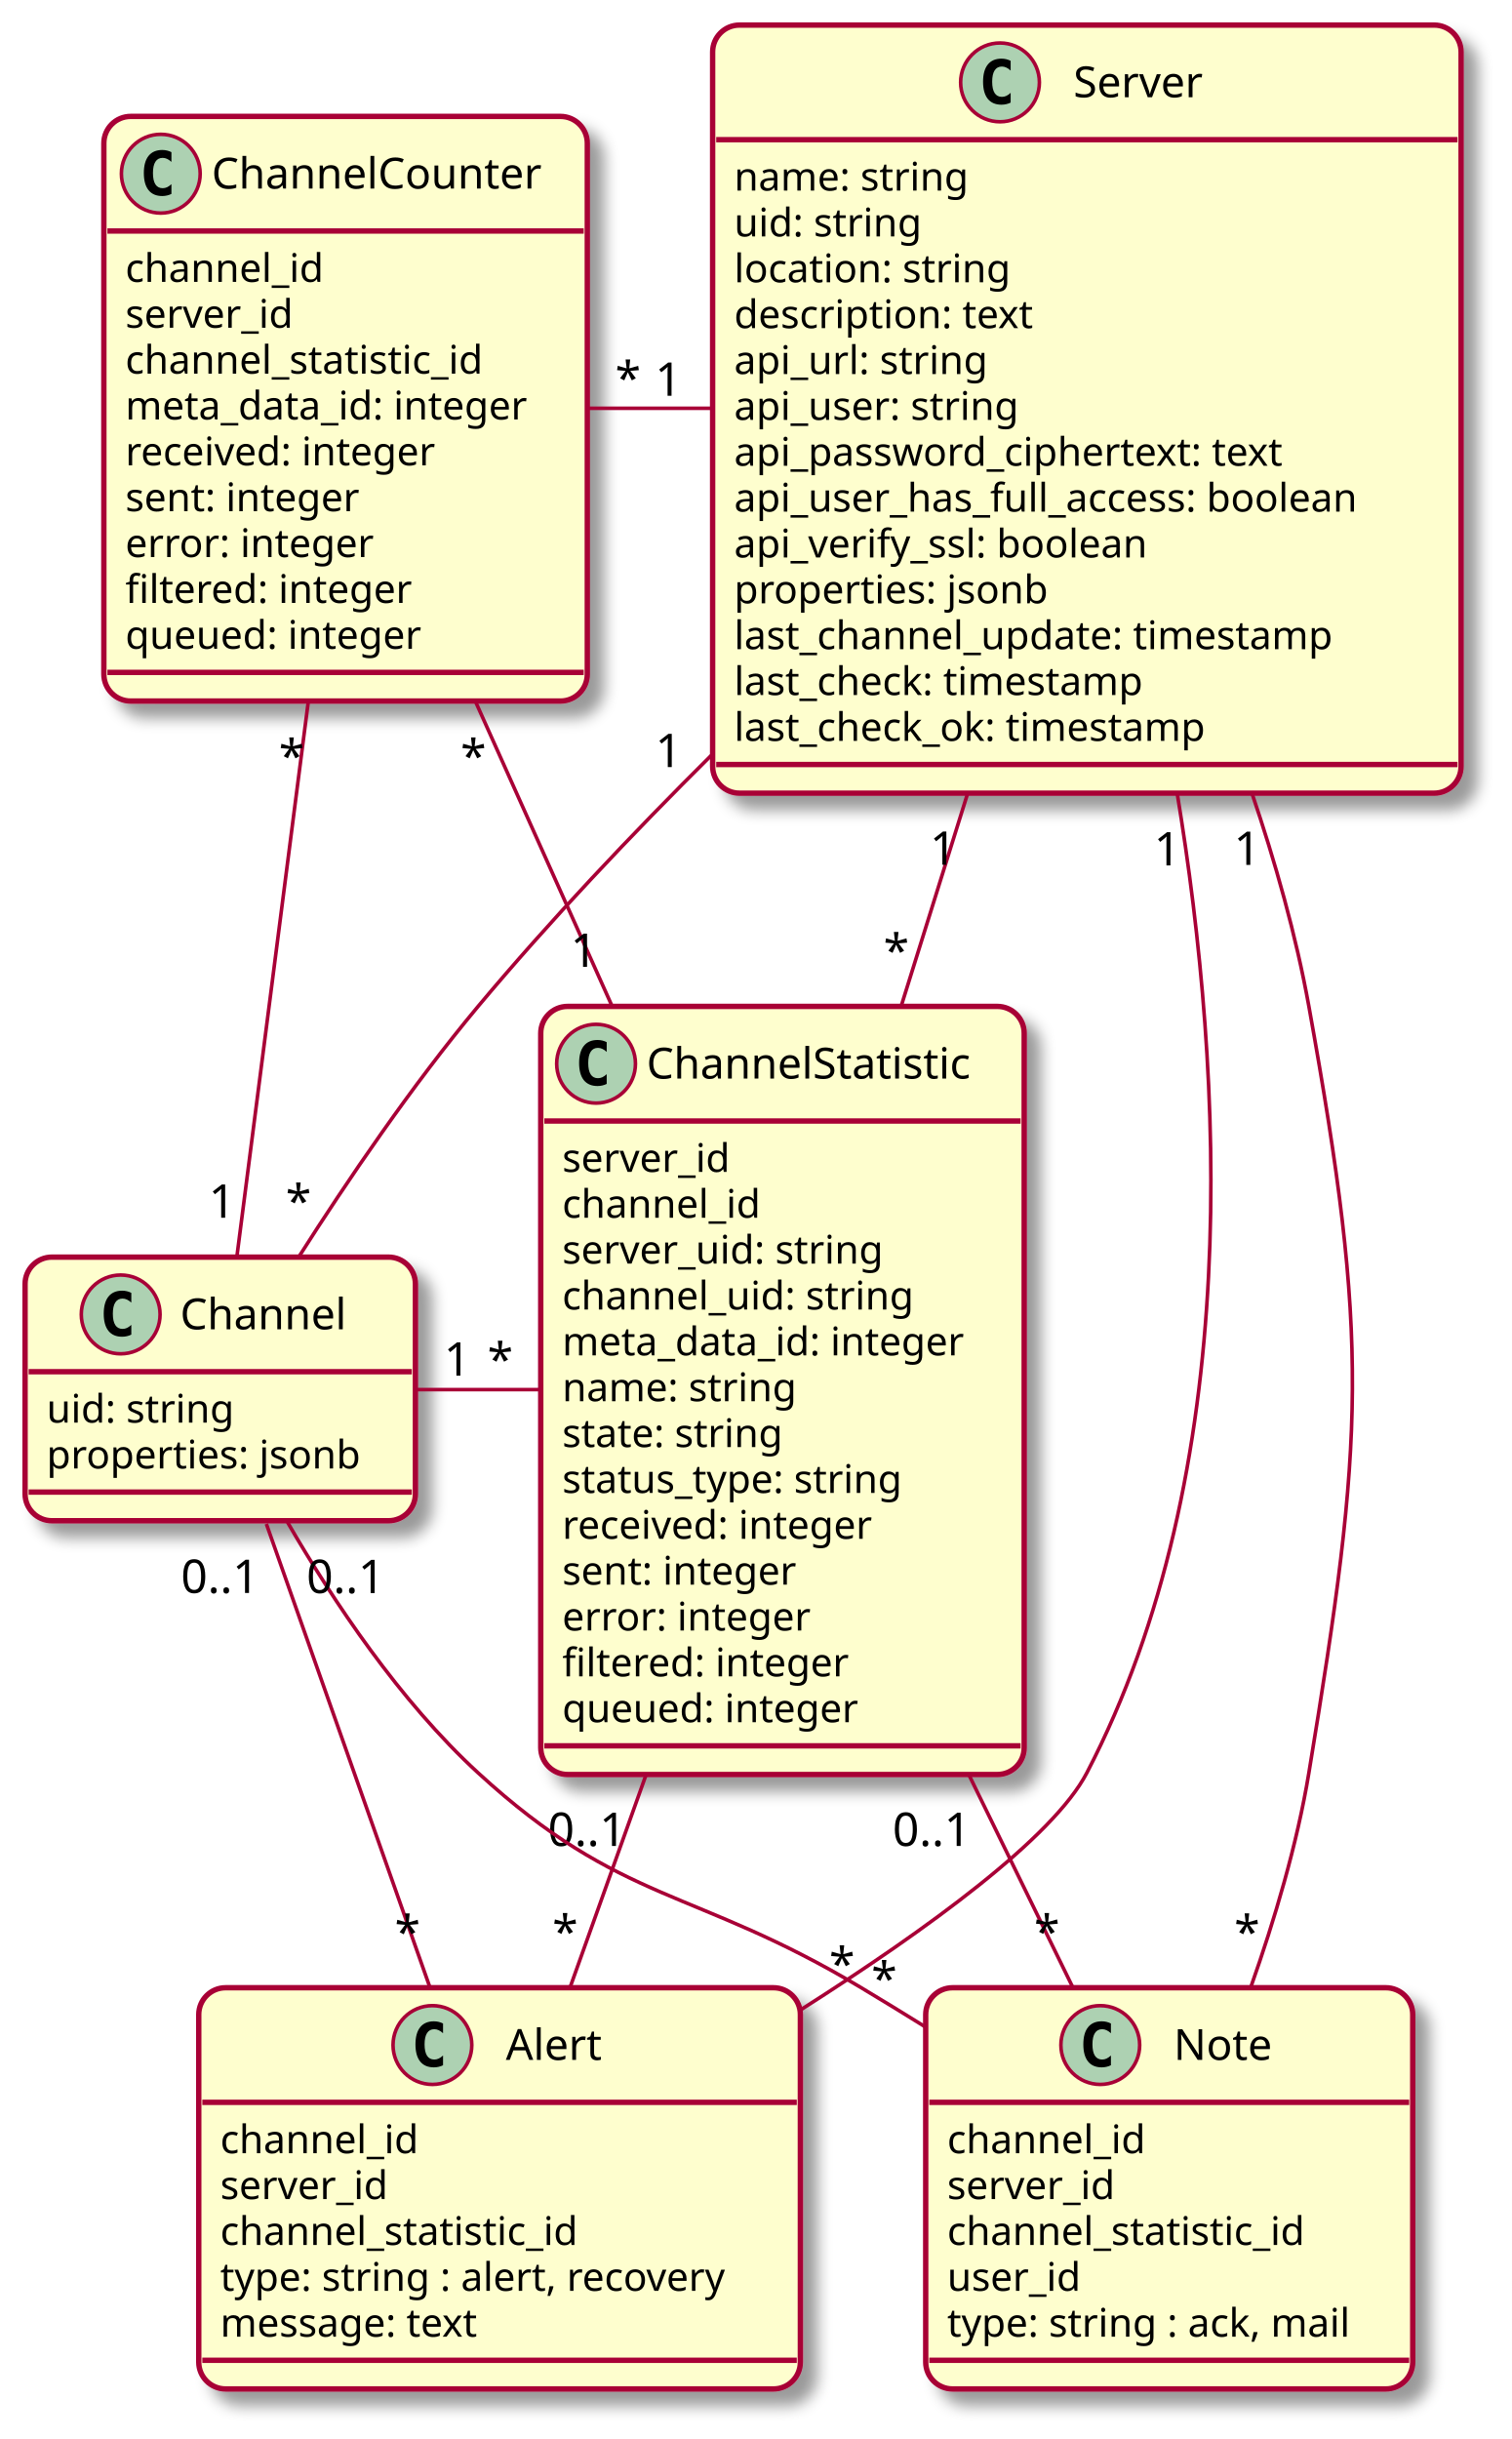
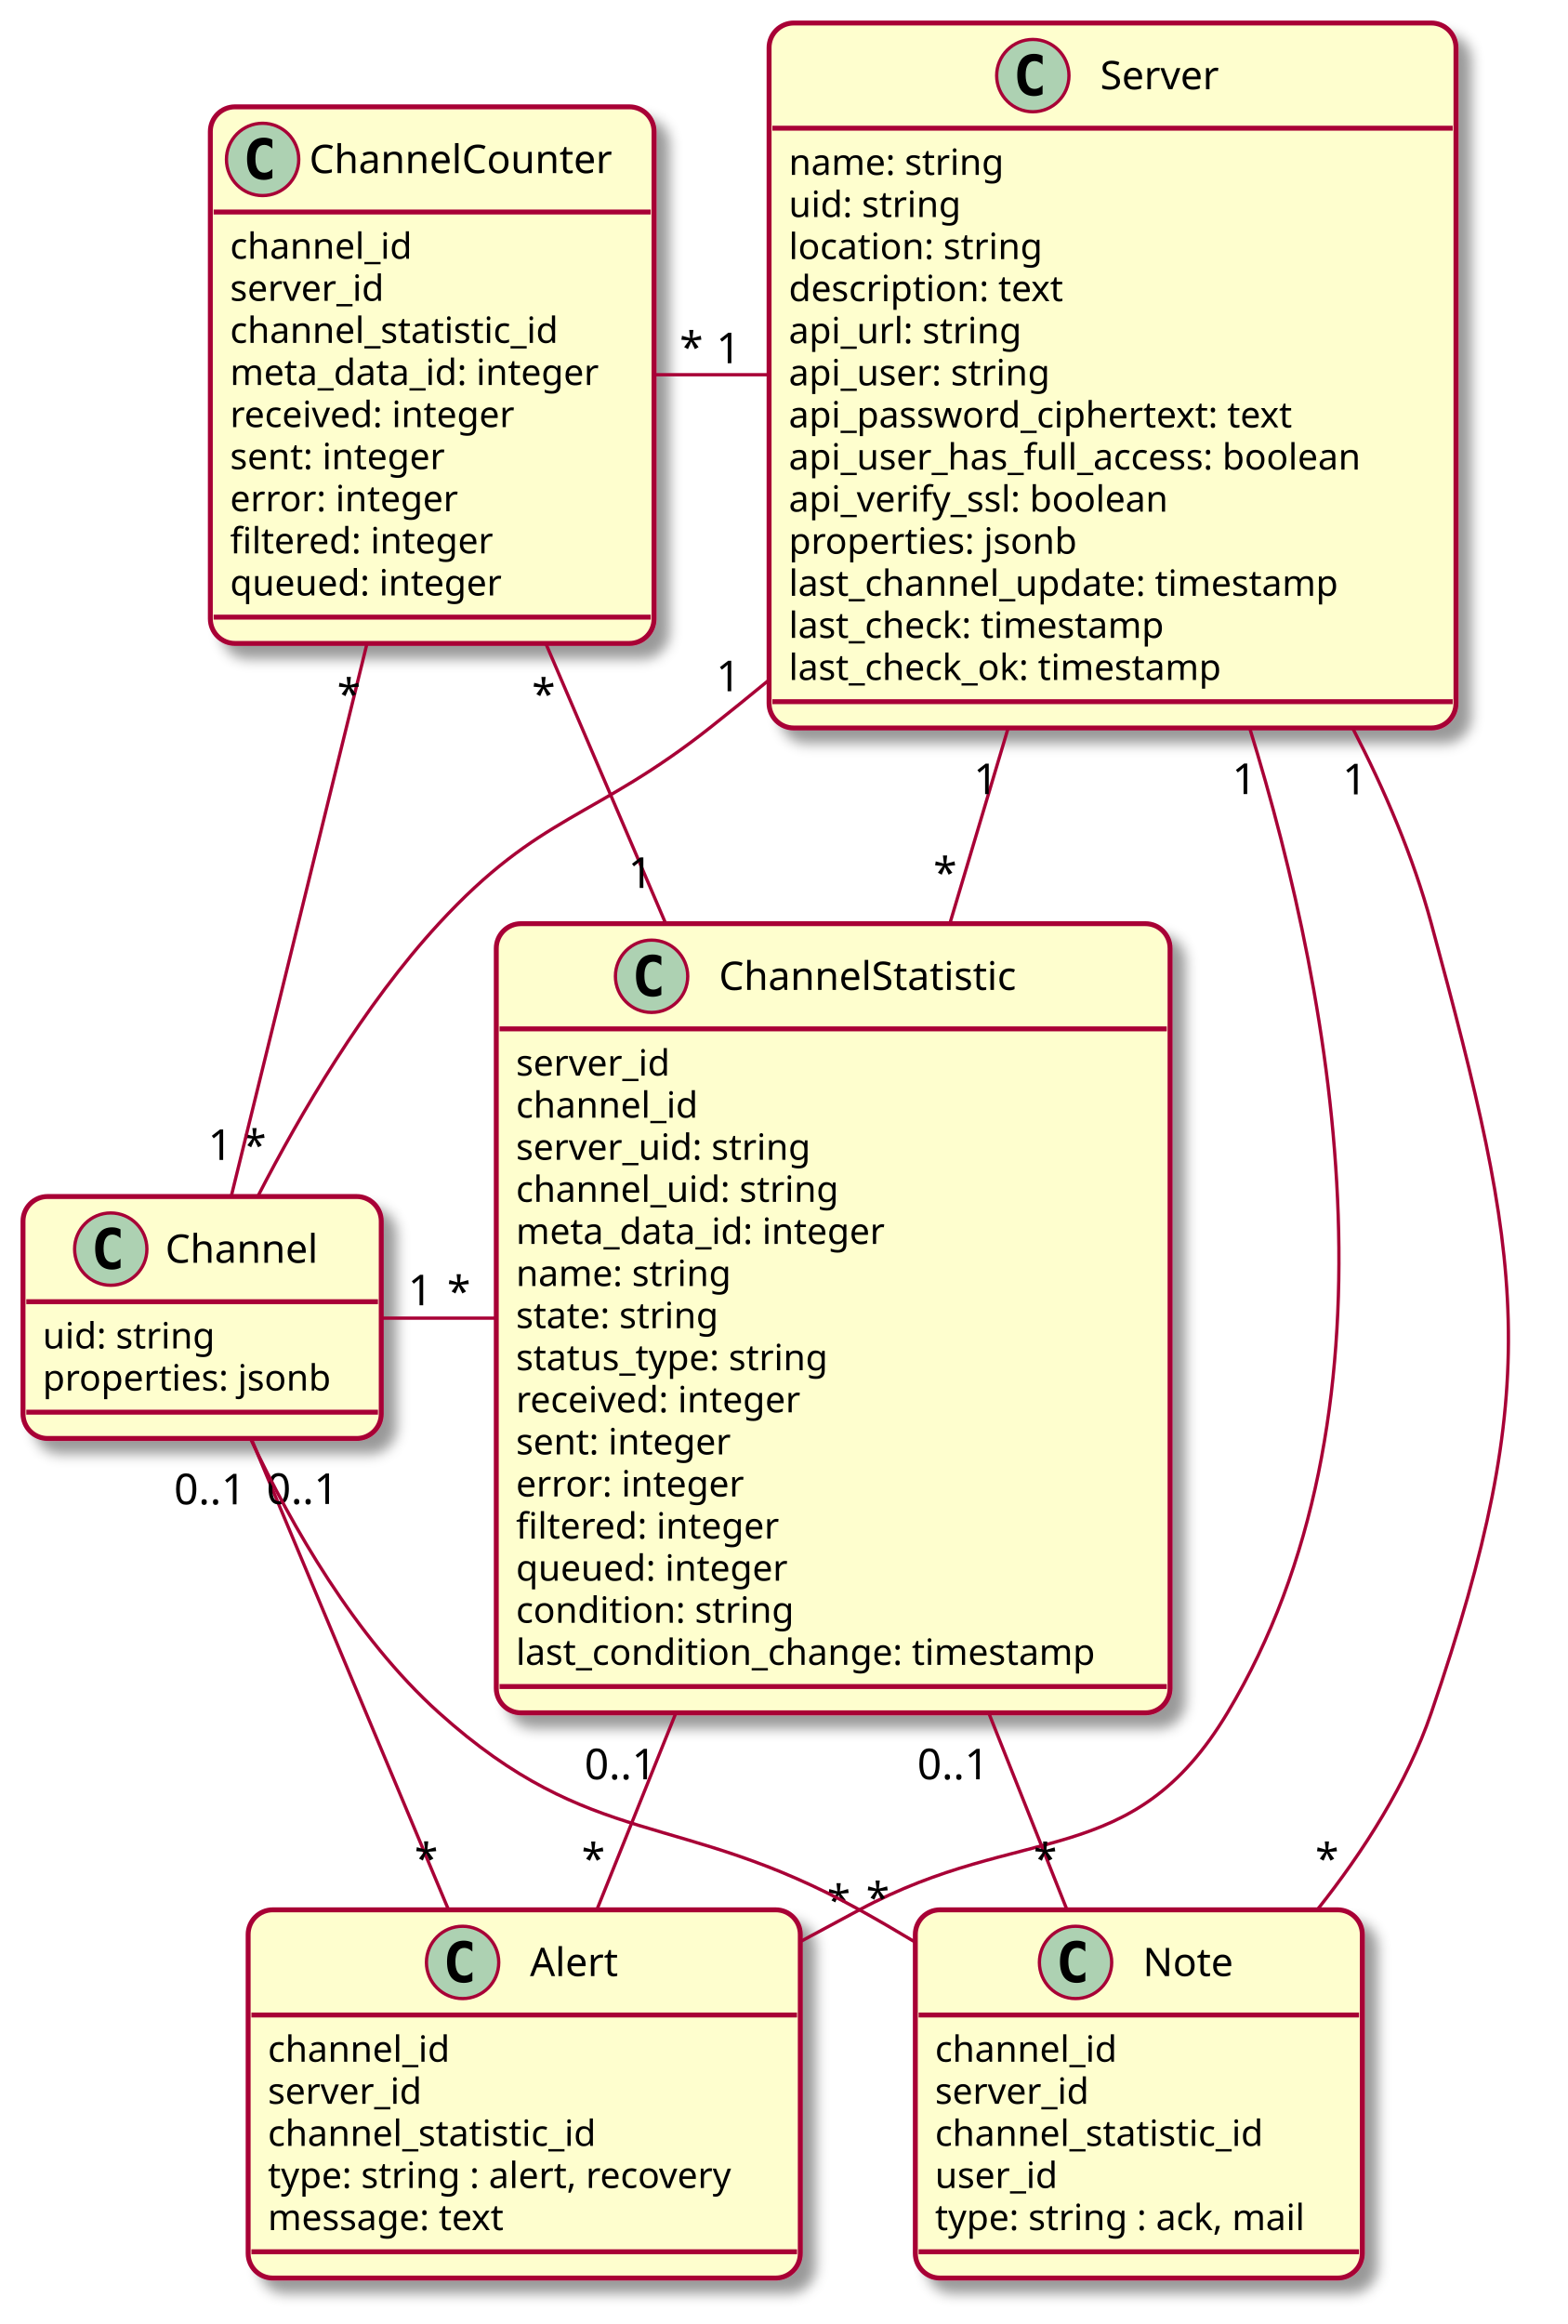
- <svg xmlns="http://www.w3.org/2000/svg" contentScriptType="application/ecmascript" contentStyleType="text/css" height="681px" preserveAspectRatio="none" style="width:422px;height:681px;background:#FFFFFF;" version="1.1" viewBox="0 0 422 681" width="422px" zoomAndPan="magnify">
+ <svg xmlns="http://www.w3.org/2000/svg" contentScriptType="application/ecmascript" contentStyleType="text/css" height="707px" preserveAspectRatio="none" style="width:477px;height:707px;background:#FFFFFF;" version="1.1" viewBox="0 0 477 707" width="477px" zoomAndPan="magnify">
  <defs>
-     <filter height="300%" id="f1msg0mjddb0cn" width="300%" x="-1" y="-1">
+     <filter height="300%" id="fdo8ewzehyd1m" width="300%" x="-1" y="-1">
      <feGaussianBlur result="blurOut" stdDeviation="2.0" />
      <feColorMatrix in="blurOut" result="blurOut2" type="matrix" values="0 0 0 0 0 0 0 0 0 0 0 0 0 0 0 0 0 0 .4 0" />
      <feOffset dx="4.0" dy="4.0" in="blurOut2" result="blurOut3" />
      <feBlend in="SourceGraphic" in2="blurOut3" mode="normal" />
    </filter>
  </defs>
  <g>
-     <rect codeLine="5" fill="#FEFECE" filter="url(#f1msg0mjddb0cn)" height="214.461" id="Server" rx="7.5" ry="7.5" style="stroke:#A80036;stroke-width:1.5;" width="209" x="199" y="7" />
-     <ellipse cx="279.25" cy="23" fill="#ADD1B2" rx="11" ry="11" style="stroke:#A80036;stroke-width:1.0;" />
-     <path d="M282.219,28.641 Q281.641,28.938 281,29.078 Q280.359,29.234 279.656,29.234 Q277.156,29.234 275.828,27.594 Q274.516,25.938 274.516,22.812 Q274.516,19.688 275.828,18.031 Q277.156,16.375 279.656,16.375 Q280.359,16.375 281,16.531 Q281.656,16.688 282.219,16.984 L282.219,19.703 Q281.594,19.125 281,18.859 Q280.406,18.578 279.781,18.578 Q278.438,18.578 277.75,19.656 Q277.062,20.719 277.062,22.812 Q277.062,24.906 277.75,25.984 Q278.438,27.047 279.781,27.047 Q280.406,27.047 281,26.781 Q281.594,26.5 282.219,25.922 L282.219,28.641 Z " fill="#000000" />
-     <text fill="#000000" font-family="sans-serif" font-size="12" lengthAdjust="spacing" textLength="40" x="299.75" y="27.154">Server</text>
-     <line style="stroke:#A80036;stroke-width:1.5;" x1="200" x2="407" y1="39" y2="39" />
-     <text fill="#000000" font-family="sans-serif" font-size="11" lengthAdjust="spacing" textLength="72" x="205" y="53.21">name: string</text>
-     <text fill="#000000" font-family="sans-serif" font-size="11" lengthAdjust="spacing" textLength="57" x="205" y="66.015">uid: string</text>
-     <text fill="#000000" font-family="sans-serif" font-size="11" lengthAdjust="spacing" textLength="84" x="205" y="78.82">location: string</text>
-     <text fill="#000000" font-family="sans-serif" font-size="11" lengthAdjust="spacing" textLength="91" x="205" y="91.624">description: text</text>
-     <text fill="#000000" font-family="sans-serif" font-size="11" lengthAdjust="spacing" textLength="78" x="205" y="104.429">api_url: string</text>
-     <text fill="#000000" font-family="sans-serif" font-size="11" lengthAdjust="spacing" textLength="89" x="205" y="117.234">api_user: string</text>
-     <text fill="#000000" font-family="sans-serif" font-size="11" lengthAdjust="spacing" textLength="169" x="205" y="130.039">api_password_ciphertext: text</text>
-     <text fill="#000000" font-family="sans-serif" font-size="11" lengthAdjust="spacing" textLength="197" x="205" y="142.843">api_user_has_full_access: boolean</text>
-     <text fill="#000000" font-family="sans-serif" font-size="11" lengthAdjust="spacing" textLength="129" x="205" y="155.648">api_verify_ssl: boolean</text>
-     <text fill="#000000" font-family="sans-serif" font-size="11" lengthAdjust="spacing" textLength="97" x="205" y="168.453">properties: jsonb</text>
-     <text fill="#000000" font-family="sans-serif" font-size="11" lengthAdjust="spacing" textLength="184" x="205" y="181.257">last_channel_update: timestamp</text>
-     <text fill="#000000" font-family="sans-serif" font-size="11" lengthAdjust="spacing" textLength="127" x="205" y="194.062">last_check: timestamp</text>
-     <text fill="#000000" font-family="sans-serif" font-size="11" lengthAdjust="spacing" textLength="146" x="205" y="206.867">last_check_ok: timestamp</text>
-     <line style="stroke:#A80036;stroke-width:1.5;" x1="200" x2="407" y1="213.461" y2="213.461" />
-     <rect codeLine="21" fill="#FEFECE" filter="url(#f1msg0mjddb0cn)" height="73.609" id="Channel" rx="7.5" ry="7.5" style="stroke:#A80036;stroke-width:1.5;" width="109" x="7" y="351" />
-     <ellipse cx="33.7" cy="367" fill="#ADD1B2" rx="11" ry="11" style="stroke:#A80036;stroke-width:1.0;" />
-     <path d="M36.669,372.641 Q36.091,372.938 35.45,373.078 Q34.809,373.234 34.106,373.234 Q31.606,373.234 30.278,371.594 Q28.966,369.938 28.966,366.812 Q28.966,363.688 30.278,362.031 Q31.606,360.375 34.106,360.375 Q34.809,360.375 35.45,360.531 Q36.106,360.688 36.669,360.984 L36.669,363.703 Q36.044,363.125 35.45,362.859 Q34.856,362.578 34.231,362.578 Q32.888,362.578 32.2,363.656 Q31.512,364.719 31.512,366.812 Q31.512,368.906 32.2,369.984 Q32.888,371.047 34.231,371.047 Q34.856,371.047 35.45,370.781 Q36.044,370.5 36.669,369.922 L36.669,372.641 Z " fill="#000000" />
-     <text fill="#000000" font-family="sans-serif" font-size="12" lengthAdjust="spacing" textLength="51" x="50.3" y="371.154">Channel</text>
-     <line style="stroke:#A80036;stroke-width:1.5;" x1="8" x2="115" y1="383" y2="383" />
-     <text fill="#000000" font-family="sans-serif" font-size="11" lengthAdjust="spacing" textLength="57" x="13" y="397.21">uid: string</text>
-     <text fill="#000000" font-family="sans-serif" font-size="11" lengthAdjust="spacing" textLength="97" x="13" y="410.015">properties: jsonb</text>
-     <line style="stroke:#A80036;stroke-width:1.5;" x1="8" x2="115" y1="416.609" y2="416.609" />
-     <rect codeLine="26" fill="#FEFECE" filter="url(#f1msg0mjddb0cn)" height="214.461" id="ChannelStatistic" rx="7.5" ry="7.5" style="stroke:#A80036;stroke-width:1.5;" width="135" x="151" y="281" />
-     <ellipse cx="166.45" cy="297" fill="#ADD1B2" rx="11" ry="11" style="stroke:#A80036;stroke-width:1.0;" />
-     <path d="M169.419,302.641 Q168.841,302.938 168.2,303.078 Q167.559,303.234 166.856,303.234 Q164.356,303.234 163.028,301.594 Q161.716,299.938 161.716,296.812 Q161.716,293.688 163.028,292.031 Q164.356,290.375 166.856,290.375 Q167.559,290.375 168.2,290.531 Q168.856,290.688 169.419,290.984 L169.419,293.703 Q168.794,293.125 168.2,292.859 Q167.606,292.578 166.981,292.578 Q165.637,292.578 164.95,293.656 Q164.262,294.719 164.262,296.812 Q164.262,298.906 164.95,299.984 Q165.637,301.047 166.981,301.047 Q167.606,301.047 168.2,300.781 Q168.794,300.5 169.419,299.922 L169.419,302.641 Z " fill="#000000" />
-     <text fill="#000000" font-family="sans-serif" font-size="12" lengthAdjust="spacing" textLength="102" x="180.55" y="301.154">ChannelStatistic</text>
-     <line style="stroke:#A80036;stroke-width:1.5;" x1="152" x2="285" y1="313" y2="313" />
+     <rect codeLine="5" fill="#FEFECE" filter="url(#fdo8ewzehyd1m)" height="214.461" id="Server" rx="7.5" ry="7.5" style="stroke:#A80036;stroke-width:1.5;" width="209" x="234" y="7" />
+     <ellipse cx="314.25" cy="23" fill="#ADD1B2" rx="11" ry="11" style="stroke:#A80036;stroke-width:1.0;" />
+     <path d="M317.219,28.641 Q316.641,28.938 316,29.078 Q315.359,29.234 314.656,29.234 Q312.156,29.234 310.828,27.594 Q309.516,25.938 309.516,22.812 Q309.516,19.688 310.828,18.031 Q312.156,16.375 314.656,16.375 Q315.359,16.375 316,16.531 Q316.656,16.688 317.219,16.984 L317.219,19.703 Q316.594,19.125 316,18.859 Q315.406,18.578 314.781,18.578 Q313.438,18.578 312.75,19.656 Q312.062,20.719 312.062,22.812 Q312.062,24.906 312.75,25.984 Q313.438,27.047 314.781,27.047 Q315.406,27.047 316,26.781 Q316.594,26.5 317.219,25.922 L317.219,28.641 Z " fill="#000000" />
+     <text fill="#000000" font-family="sans-serif" font-size="12" lengthAdjust="spacing" textLength="40" x="334.75" y="27.154">Server</text>
+     <line style="stroke:#A80036;stroke-width:1.5;" x1="235" x2="442" y1="39" y2="39" />
+     <text fill="#000000" font-family="sans-serif" font-size="11" lengthAdjust="spacing" textLength="72" x="240" y="53.21">name: string</text>
+     <text fill="#000000" font-family="sans-serif" font-size="11" lengthAdjust="spacing" textLength="57" x="240" y="66.015">uid: string</text>
+     <text fill="#000000" font-family="sans-serif" font-size="11" lengthAdjust="spacing" textLength="84" x="240" y="78.82">location: string</text>
+     <text fill="#000000" font-family="sans-serif" font-size="11" lengthAdjust="spacing" textLength="91" x="240" y="91.624">description: text</text>
+     <text fill="#000000" font-family="sans-serif" font-size="11" lengthAdjust="spacing" textLength="78" x="240" y="104.429">api_url: string</text>
+     <text fill="#000000" font-family="sans-serif" font-size="11" lengthAdjust="spacing" textLength="89" x="240" y="117.234">api_user: string</text>
+     <text fill="#000000" font-family="sans-serif" font-size="11" lengthAdjust="spacing" textLength="169" x="240" y="130.039">api_password_ciphertext: text</text>
+     <text fill="#000000" font-family="sans-serif" font-size="11" lengthAdjust="spacing" textLength="197" x="240" y="142.843">api_user_has_full_access: boolean</text>
+     <text fill="#000000" font-family="sans-serif" font-size="11" lengthAdjust="spacing" textLength="129" x="240" y="155.648">api_verify_ssl: boolean</text>
+     <text fill="#000000" font-family="sans-serif" font-size="11" lengthAdjust="spacing" textLength="97" x="240" y="168.453">properties: jsonb</text>
+     <text fill="#000000" font-family="sans-serif" font-size="11" lengthAdjust="spacing" textLength="184" x="240" y="181.257">last_channel_update: timestamp</text>
+     <text fill="#000000" font-family="sans-serif" font-size="11" lengthAdjust="spacing" textLength="127" x="240" y="194.062">last_check: timestamp</text>
+     <text fill="#000000" font-family="sans-serif" font-size="11" lengthAdjust="spacing" textLength="146" x="240" y="206.867">last_check_ok: timestamp</text>
+     <line style="stroke:#A80036;stroke-width:1.5;" x1="235" x2="442" y1="213.461" y2="213.461" />
+     <rect codeLine="21" fill="#FEFECE" filter="url(#fdo8ewzehyd1m)" height="73.609" id="Channel" rx="7.5" ry="7.5" style="stroke:#A80036;stroke-width:1.5;" width="109" x="7" y="364" />
+     <ellipse cx="33.7" cy="380" fill="#ADD1B2" rx="11" ry="11" style="stroke:#A80036;stroke-width:1.0;" />
+     <path d="M36.669,385.641 Q36.091,385.938 35.45,386.078 Q34.809,386.234 34.106,386.234 Q31.606,386.234 30.278,384.594 Q28.966,382.938 28.966,379.812 Q28.966,376.688 30.278,375.031 Q31.606,373.375 34.106,373.375 Q34.809,373.375 35.45,373.531 Q36.106,373.688 36.669,373.984 L36.669,376.703 Q36.044,376.125 35.45,375.859 Q34.856,375.578 34.231,375.578 Q32.888,375.578 32.2,376.656 Q31.512,377.719 31.512,379.812 Q31.512,381.906 32.2,382.984 Q32.888,384.047 34.231,384.047 Q34.856,384.047 35.45,383.781 Q36.044,383.5 36.669,382.922 L36.669,385.641 Z " fill="#000000" />
+     <text fill="#000000" font-family="sans-serif" font-size="12" lengthAdjust="spacing" textLength="51" x="50.3" y="384.154">Channel</text>
+     <line style="stroke:#A80036;stroke-width:1.5;" x1="8" x2="115" y1="396" y2="396" />
+     <text fill="#000000" font-family="sans-serif" font-size="11" lengthAdjust="spacing" textLength="57" x="13" y="410.21">uid: string</text>
+     <text fill="#000000" font-family="sans-serif" font-size="11" lengthAdjust="spacing" textLength="97" x="13" y="423.015">properties: jsonb</text>
+     <line style="stroke:#A80036;stroke-width:1.5;" x1="8" x2="115" y1="429.609" y2="429.609" />
+     <rect codeLine="26" fill="#FEFECE" filter="url(#fdo8ewzehyd1m)" height="240.07" id="ChannelStatistic" rx="7.5" ry="7.5" style="stroke:#A80036;stroke-width:1.5;" width="205" x="151" y="281" />
+     <ellipse cx="198.25" cy="297" fill="#ADD1B2" rx="11" ry="11" style="stroke:#A80036;stroke-width:1.0;" />
+     <path d="M201.219,302.641 Q200.641,302.938 200,303.078 Q199.359,303.234 198.656,303.234 Q196.156,303.234 194.828,301.594 Q193.516,299.938 193.516,296.812 Q193.516,293.688 194.828,292.031 Q196.156,290.375 198.656,290.375 Q199.359,290.375 200,290.531 Q200.656,290.688 201.219,290.984 L201.219,293.703 Q200.594,293.125 200,292.859 Q199.406,292.578 198.781,292.578 Q197.438,292.578 196.75,293.656 Q196.062,294.719 196.062,296.812 Q196.062,298.906 196.75,299.984 Q197.438,301.047 198.781,301.047 Q199.406,301.047 200,300.781 Q200.594,300.5 201.219,299.922 L201.219,302.641 Z " fill="#000000" />
+     <text fill="#000000" font-family="sans-serif" font-size="12" lengthAdjust="spacing" textLength="102" x="218.75" y="301.154">ChannelStatistic</text>
+     <line style="stroke:#A80036;stroke-width:1.5;" x1="152" x2="355" y1="313" y2="313" />
    <text fill="#000000" font-family="sans-serif" font-size="11" lengthAdjust="spacing" textLength="53" x="157" y="327.21">server_id</text>
    <text fill="#000000" font-family="sans-serif" font-size="11" lengthAdjust="spacing" textLength="60" x="157" y="340.015">channel_id</text>
    <text fill="#000000" font-family="sans-serif" font-size="11" lengthAdjust="spacing" textLength="100" x="157" y="352.82">server_uid: string</text>
    <text fill="#000000" font-family="sans-serif" font-size="11" lengthAdjust="spacing" textLength="107" x="157" y="365.625">channel_uid: string</text>
    <text fill="#000000" font-family="sans-serif" font-size="11" lengthAdjust="spacing" textLength="123" x="157" y="378.429">meta_data_id: integer</text>
    <text fill="#000000" font-family="sans-serif" font-size="11" lengthAdjust="spacing" textLength="72" x="157" y="391.234">name: string</text>
    <text fill="#000000" font-family="sans-serif" font-size="11" lengthAdjust="spacing" textLength="69" x="157" y="404.039">state: string</text>
    <text fill="#000000" font-family="sans-serif" font-size="11" lengthAdjust="spacing" textLength="106" x="157" y="416.843">status_type: string</text>
    <text fill="#000000" font-family="sans-serif" font-size="11" lengthAdjust="spacing" textLength="95" x="157" y="429.648">received: integer</text>
    <text fill="#000000" font-family="sans-serif" font-size="11" lengthAdjust="spacing" textLength="72" x="157" y="442.453">sent: integer</text>
    <text fill="#000000" font-family="sans-serif" font-size="11" lengthAdjust="spacing" textLength="76" x="157" y="455.257">error: integer</text>
    <text fill="#000000" font-family="sans-serif" font-size="11" lengthAdjust="spacing" textLength="87" x="157" y="468.062">filtered: integer</text>
    <text fill="#000000" font-family="sans-serif" font-size="11" lengthAdjust="spacing" textLength="89" x="157" y="480.867">queued: integer</text>
-     <line style="stroke:#A80036;stroke-width:1.5;" x1="152" x2="285" y1="487.461" y2="487.461" />
-     <rect codeLine="42" fill="#FEFECE" filter="url(#f1msg0mjddb0cn)" height="163.242" id="ChannelCounter" rx="7.5" ry="7.5" style="stroke:#A80036;stroke-width:1.5;" width="135" x="29" y="32.5" />
-     <ellipse cx="44.9" cy="48.5" fill="#ADD1B2" rx="11" ry="11" style="stroke:#A80036;stroke-width:1.0;" />
-     <path d="M47.869,54.141 Q47.291,54.438 46.65,54.578 Q46.009,54.734 45.306,54.734 Q42.806,54.734 41.478,53.094 Q40.166,51.438 40.166,48.312 Q40.166,45.188 41.478,43.531 Q42.806,41.875 45.306,41.875 Q46.009,41.875 46.65,42.031 Q47.306,42.188 47.869,42.484 L47.869,45.203 Q47.244,44.625 46.65,44.359 Q46.056,44.078 45.431,44.078 Q44.087,44.078 43.4,45.156 Q42.712,46.219 42.712,48.312 Q42.712,50.406 43.4,51.484 Q44.087,52.547 45.431,52.547 Q46.056,52.547 46.65,52.281 Q47.244,52 47.869,51.422 L47.869,54.141 Z " fill="#000000" />
-     <text fill="#000000" font-family="sans-serif" font-size="12" lengthAdjust="spacing" textLength="101" x="59.1" y="52.654">ChannelCounter</text>
-     <line style="stroke:#A80036;stroke-width:1.5;" x1="30" x2="163" y1="64.5" y2="64.5" />
-     <text fill="#000000" font-family="sans-serif" font-size="11" lengthAdjust="spacing" textLength="60" x="35" y="78.71">channel_id</text>
-     <text fill="#000000" font-family="sans-serif" font-size="11" lengthAdjust="spacing" textLength="53" x="35" y="91.515">server_id</text>
-     <text fill="#000000" font-family="sans-serif" font-size="11" lengthAdjust="spacing" textLength="111" x="35" y="104.32">channel_statistic_id</text>
-     <text fill="#000000" font-family="sans-serif" font-size="11" lengthAdjust="spacing" textLength="123" x="35" y="117.124">meta_data_id: integer</text>
-     <text fill="#000000" font-family="sans-serif" font-size="11" lengthAdjust="spacing" textLength="95" x="35" y="129.929">received: integer</text>
-     <text fill="#000000" font-family="sans-serif" font-size="11" lengthAdjust="spacing" textLength="72" x="35" y="142.734">sent: integer</text>
-     <text fill="#000000" font-family="sans-serif" font-size="11" lengthAdjust="spacing" textLength="76" x="35" y="155.539">error: integer</text>
-     <text fill="#000000" font-family="sans-serif" font-size="11" lengthAdjust="spacing" textLength="87" x="35" y="168.343">filtered: integer</text>
-     <text fill="#000000" font-family="sans-serif" font-size="11" lengthAdjust="spacing" textLength="89" x="35" y="181.148">queued: integer</text>
-     <line style="stroke:#A80036;stroke-width:1.5;" x1="30" x2="163" y1="187.742" y2="187.742" />
-     <rect codeLine="54" fill="#FEFECE" filter="url(#f1msg0mjddb0cn)" height="112.023" id="Alert" rx="7.5" ry="7.5" style="stroke:#A80036;stroke-width:1.5;" width="168" x="55.5" y="555" />
-     <ellipse cx="120.75" cy="571" fill="#ADD1B2" rx="11" ry="11" style="stroke:#A80036;stroke-width:1.0;" />
-     <path d="M123.719,576.641 Q123.141,576.938 122.5,577.078 Q121.859,577.234 121.156,577.234 Q118.656,577.234 117.328,575.594 Q116.016,573.938 116.016,570.812 Q116.016,567.688 117.328,566.031 Q118.656,564.375 121.156,564.375 Q121.859,564.375 122.5,564.531 Q123.156,564.688 123.719,564.984 L123.719,567.703 Q123.094,567.125 122.5,566.859 Q121.906,566.578 121.281,566.578 Q119.938,566.578 119.25,567.656 Q118.562,568.719 118.562,570.812 Q118.562,572.906 119.25,573.984 Q119.938,575.047 121.281,575.047 Q121.906,575.047 122.5,574.781 Q123.094,574.5 123.719,573.922 L123.719,576.641 Z " fill="#000000" />
-     <text fill="#000000" font-family="sans-serif" font-size="12" lengthAdjust="spacing" textLength="29" x="141.25" y="575.154">Alert</text>
-     <line style="stroke:#A80036;stroke-width:1.5;" x1="56.5" x2="222.5" y1="587" y2="587" />
-     <text fill="#000000" font-family="sans-serif" font-size="11" lengthAdjust="spacing" textLength="60" x="61.5" y="601.21">channel_id</text>
-     <text fill="#000000" font-family="sans-serif" font-size="11" lengthAdjust="spacing" textLength="53" x="61.5" y="614.015">server_id</text>
-     <text fill="#000000" font-family="sans-serif" font-size="11" lengthAdjust="spacing" textLength="111" x="61.5" y="626.82">channel_statistic_id</text>
-     <text fill="#000000" font-family="sans-serif" font-size="11" lengthAdjust="spacing" textLength="156" x="61.5" y="639.625">type: string : alert, recovery</text>
-     <text fill="#000000" font-family="sans-serif" font-size="11" lengthAdjust="spacing" textLength="81" x="61.5" y="652.429">message: text</text>
-     <line style="stroke:#A80036;stroke-width:1.5;" x1="56.5" x2="222.5" y1="659.023" y2="659.023" />
-     <rect codeLine="62" fill="#FEFECE" filter="url(#f1msg0mjddb0cn)" height="112.023" id="Note" rx="7.5" ry="7.5" style="stroke:#A80036;stroke-width:1.5;" width="136" x="258.5" y="555" />
-     <ellipse cx="307.25" cy="571" fill="#ADD1B2" rx="11" ry="11" style="stroke:#A80036;stroke-width:1.0;" />
-     <path d="M310.219,576.641 Q309.641,576.938 309,577.078 Q308.359,577.234 307.656,577.234 Q305.156,577.234 303.828,575.594 Q302.516,573.938 302.516,570.812 Q302.516,567.688 303.828,566.031 Q305.156,564.375 307.656,564.375 Q308.359,564.375 309,564.531 Q309.656,564.688 310.219,564.984 L310.219,567.703 Q309.594,567.125 309,566.859 Q308.406,566.578 307.781,566.578 Q306.438,566.578 305.75,567.656 Q305.062,568.719 305.062,570.812 Q305.062,572.906 305.75,573.984 Q306.438,575.047 307.781,575.047 Q308.406,575.047 309,574.781 Q309.594,574.5 310.219,573.922 L310.219,576.641 Z " fill="#000000" />
-     <text fill="#000000" font-family="sans-serif" font-size="12" lengthAdjust="spacing" textLength="30" x="327.75" y="575.154">Note</text>
-     <line style="stroke:#A80036;stroke-width:1.5;" x1="259.5" x2="393.5" y1="587" y2="587" />
-     <text fill="#000000" font-family="sans-serif" font-size="11" lengthAdjust="spacing" textLength="60" x="264.5" y="601.21">channel_id</text>
-     <text fill="#000000" font-family="sans-serif" font-size="11" lengthAdjust="spacing" textLength="53" x="264.5" y="614.015">server_id</text>
-     <text fill="#000000" font-family="sans-serif" font-size="11" lengthAdjust="spacing" textLength="111" x="264.5" y="626.82">channel_statistic_id</text>
-     <text fill="#000000" font-family="sans-serif" font-size="11" lengthAdjust="spacing" textLength="42" x="264.5" y="639.625">user_id</text>
-     <text fill="#000000" font-family="sans-serif" font-size="11" lengthAdjust="spacing" textLength="124" x="264.5" y="652.429">type: string : ack, mail</text>
-     <line style="stroke:#A80036;stroke-width:1.5;" x1="259.5" x2="393.5" y1="659.023" y2="659.023" />
-     <path codeLine="70" d="M198.95,210.58 C176.48,232.89 153.49,257.12 133.5,281 C115.08,303.01 96.94,329.75 83.48,350.87 " fill="none" id="Server-Channel" style="stroke:#A80036;stroke-width:1.0;" />
-     <text fill="#000000" font-family="sans-serif" font-size="13" lengthAdjust="spacing" textLength="8" x="182.978" y="214.177">1</text>
-     <text fill="#000000" font-family="sans-serif" font-size="13" lengthAdjust="spacing" textLength="7" x="79.772" y="340.034">*</text>
-     <path codeLine="71" d="M270.27,221.33 C264.17,240.85 257.8,261.23 251.71,280.74 " fill="none" id="Server-ChannelStatistic" style="stroke:#A80036;stroke-width:1.0;" />
-     <text fill="#000000" font-family="sans-serif" font-size="13" lengthAdjust="spacing" textLength="8" x="259.652" y="241.459">1</text>
-     <text fill="#000000" font-family="sans-serif" font-size="13" lengthAdjust="spacing" textLength="7" x="246.706" y="270.085">*</text>
-     <path codeLine="72" d="M116.08,388 C127.68,388 139.29,388 150.89,388 " fill="none" id="Channel-ChannelStatistic" style="stroke:#A80036;stroke-width:1.0;" />
-     <text fill="#000000" font-family="sans-serif" font-size="13" lengthAdjust="spacing" textLength="8" x="123.952" y="384.094">1</text>
-     <text fill="#000000" font-family="sans-serif" font-size="13" lengthAdjust="spacing" textLength="7" x="136.112" y="384.229">*</text>
-     <path codeLine="73" d="M164.02,114 C175.64,114 187.26,114 198.89,114 " fill="none" id="ChannelCounter-Server" style="stroke:#A80036;stroke-width:1.0;" />
-     <text fill="#000000" font-family="sans-serif" font-size="13" lengthAdjust="spacing" textLength="7" x="171.788" y="110.241">*</text>
-     <text fill="#000000" font-family="sans-serif" font-size="13" lengthAdjust="spacing" textLength="8" x="182.914" y="110.504">1</text>
-     <path codeLine="74" d="M86.14,195.5 C79.51,247.04 71.23,311.42 66.15,350.85 " fill="none" id="ChannelCounter-Channel" style="stroke:#A80036;stroke-width:1.0;" />
-     <text fill="#000000" font-family="sans-serif" font-size="13" lengthAdjust="spacing" textLength="7" x="77.862" y="215.767">*</text>
-     <text fill="#000000" font-family="sans-serif" font-size="13" lengthAdjust="spacing" textLength="8" x="58.266" y="340.01">1</text>
-     <path codeLine="75" d="M132.61,195.5 C144.62,222.29 158.19,252.55 170.94,280.97 " fill="none" id="ChannelCounter-ChannelStatistic" style="stroke:#A80036;stroke-width:1.0;" />
-     <text fill="#000000" font-family="sans-serif" font-size="13" lengthAdjust="spacing" textLength="7" x="128.616" y="215.767">*</text>
-     <text fill="#000000" font-family="sans-serif" font-size="13" lengthAdjust="spacing" textLength="8" x="159.315" y="269.973">1</text>
-     <path codeLine="76" d="M328.67,221.16 C341.86,301.02 347.34,410.72 303.5,495 C294.11,513.05 259.05,538.62 223.74,561.07 " fill="none" id="Server-Alert" style="stroke:#A80036;stroke-width:1.0;" />
-     <text fill="#000000" font-family="sans-serif" font-size="13" lengthAdjust="spacing" textLength="8" x="322.225" y="241.635">1</text>
-     <text fill="#000000" font-family="sans-serif" font-size="13" lengthAdjust="spacing" textLength="7" x="231.554" y="553.027">*</text>
-     <path codeLine="77" d="M74.38,425.49 C86.8,460.68 105.76,514.39 120.02,554.81 " fill="none" id="Channel-Alert" style="stroke:#A80036;stroke-width:1.0;" />
-     <text fill="#000000" font-family="sans-serif" font-size="13" lengthAdjust="spacing" textLength="24" x="50.52" y="444.769">0..1</text>
-     <text fill="#000000" font-family="sans-serif" font-size="13" lengthAdjust="spacing" textLength="7" x="110.219" y="544.121">*</text>
-     <path codeLine="78" d="M180.5,495.29 C173.15,515.86 165.73,536.62 159.26,554.72 " fill="none" id="ChannelStatistic-Alert" style="stroke:#A80036;stroke-width:1.0;" />
-     <text fill="#000000" font-family="sans-serif" font-size="13" lengthAdjust="spacing" textLength="24" x="152.984" y="515.417">0..1</text>
-     <text fill="#000000" font-family="sans-serif" font-size="13" lengthAdjust="spacing" textLength="7" x="154.242" y="544.02">*</text>
-     <path codeLine="79" d="M349.45,221.02 C356.11,240.62 361.92,261.17 365.5,281 C382.41,374.6 380.98,401.16 365.5,495 C362.21,514.97 355.9,536.13 349.3,554.79 " fill="none" id="Server-Note" style="stroke:#A80036;stroke-width:1.0;" />
-     <text fill="#000000" font-family="sans-serif" font-size="13" lengthAdjust="spacing" textLength="8" x="344.531" y="241.485">1</text>
-     <text fill="#000000" font-family="sans-serif" font-size="13" lengthAdjust="spacing" textLength="7" x="344.652" y="544.099">*</text>
-     <path codeLine="80" d="M80.3,425.04 C93.12,447.16 111.7,474.99 133.5,495 C173.67,531.87 193.74,526.97 240.5,555 C246.28,558.46 252.23,562.11 258.19,565.81 " fill="none" id="Channel-Note" style="stroke:#A80036;stroke-width:1.0;" />
-     <text fill="#000000" font-family="sans-serif" font-size="13" lengthAdjust="spacing" textLength="24" x="85.594" y="444.807">0..1</text>
-     <text fill="#000000" font-family="sans-serif" font-size="13" lengthAdjust="spacing" textLength="7" x="243.336" y="557.12">*</text>
-     <path codeLine="81" d="M270.44,495.29 C280.49,515.86 290.64,536.62 299.49,554.72 " fill="none" id="ChannelStatistic-Note" style="stroke:#A80036;stroke-width:1.0;" />
-     <text fill="#000000" font-family="sans-serif" font-size="13" lengthAdjust="spacing" textLength="24" x="249.248" y="515.417">0..1</text>
-     <text fill="#000000" font-family="sans-serif" font-size="13" lengthAdjust="spacing" textLength="7" x="288.772" y="544.02">*</text>
+     <text fill="#000000" font-family="sans-serif" font-size="11" lengthAdjust="spacing" textLength="91" x="157" y="493.671">condition: string</text>
+     <text fill="#000000" font-family="sans-serif" font-size="11" lengthAdjust="spacing" textLength="193" x="157" y="506.476">last_condition_change: timestamp</text>
+     <line style="stroke:#A80036;stroke-width:1.5;" x1="152" x2="355" y1="513.07" y2="513.07" />
+     <rect codeLine="44" fill="#FEFECE" filter="url(#fdo8ewzehyd1m)" height="163.242" id="ChannelCounter" rx="7.5" ry="7.5" style="stroke:#A80036;stroke-width:1.5;" width="135" x="64" y="32.5" />
+     <ellipse cx="79.9" cy="48.5" fill="#ADD1B2" rx="11" ry="11" style="stroke:#A80036;stroke-width:1.0;" />
+     <path d="M82.869,54.141 Q82.291,54.438 81.65,54.578 Q81.009,54.734 80.306,54.734 Q77.806,54.734 76.478,53.094 Q75.166,51.438 75.166,48.312 Q75.166,45.188 76.478,43.531 Q77.806,41.875 80.306,41.875 Q81.009,41.875 81.65,42.031 Q82.306,42.188 82.869,42.484 L82.869,45.203 Q82.244,44.625 81.65,44.359 Q81.056,44.078 80.431,44.078 Q79.088,44.078 78.4,45.156 Q77.713,46.219 77.713,48.312 Q77.713,50.406 78.4,51.484 Q79.088,52.547 80.431,52.547 Q81.056,52.547 81.65,52.281 Q82.244,52 82.869,51.422 L82.869,54.141 Z " fill="#000000" />
+     <text fill="#000000" font-family="sans-serif" font-size="12" lengthAdjust="spacing" textLength="101" x="94.1" y="52.654">ChannelCounter</text>
+     <line style="stroke:#A80036;stroke-width:1.5;" x1="65" x2="198" y1="64.5" y2="64.5" />
+     <text fill="#000000" font-family="sans-serif" font-size="11" lengthAdjust="spacing" textLength="60" x="70" y="78.71">channel_id</text>
+     <text fill="#000000" font-family="sans-serif" font-size="11" lengthAdjust="spacing" textLength="53" x="70" y="91.515">server_id</text>
+     <text fill="#000000" font-family="sans-serif" font-size="11" lengthAdjust="spacing" textLength="111" x="70" y="104.32">channel_statistic_id</text>
+     <text fill="#000000" font-family="sans-serif" font-size="11" lengthAdjust="spacing" textLength="123" x="70" y="117.124">meta_data_id: integer</text>
+     <text fill="#000000" font-family="sans-serif" font-size="11" lengthAdjust="spacing" textLength="95" x="70" y="129.929">received: integer</text>
+     <text fill="#000000" font-family="sans-serif" font-size="11" lengthAdjust="spacing" textLength="72" x="70" y="142.734">sent: integer</text>
+     <text fill="#000000" font-family="sans-serif" font-size="11" lengthAdjust="spacing" textLength="76" x="70" y="155.539">error: integer</text>
+     <text fill="#000000" font-family="sans-serif" font-size="11" lengthAdjust="spacing" textLength="87" x="70" y="168.343">filtered: integer</text>
+     <text fill="#000000" font-family="sans-serif" font-size="11" lengthAdjust="spacing" textLength="89" x="70" y="181.148">queued: integer</text>
+     <line style="stroke:#A80036;stroke-width:1.5;" x1="65" x2="198" y1="187.742" y2="187.742" />
+     <rect codeLine="56" fill="#FEFECE" filter="url(#fdo8ewzehyd1m)" height="112.023" id="Alert" rx="7.5" ry="7.5" style="stroke:#A80036;stroke-width:1.5;" width="168" x="75.5" y="581" />
+     <ellipse cx="140.75" cy="597" fill="#ADD1B2" rx="11" ry="11" style="stroke:#A80036;stroke-width:1.0;" />
+     <path d="M143.719,602.641 Q143.141,602.938 142.5,603.078 Q141.859,603.234 141.156,603.234 Q138.656,603.234 137.328,601.594 Q136.016,599.938 136.016,596.812 Q136.016,593.688 137.328,592.031 Q138.656,590.375 141.156,590.375 Q141.859,590.375 142.5,590.531 Q143.156,590.688 143.719,590.984 L143.719,593.703 Q143.094,593.125 142.5,592.859 Q141.906,592.578 141.281,592.578 Q139.938,592.578 139.25,593.656 Q138.562,594.719 138.562,596.812 Q138.562,598.906 139.25,599.984 Q139.938,601.047 141.281,601.047 Q141.906,601.047 142.5,600.781 Q143.094,600.5 143.719,599.922 L143.719,602.641 Z " fill="#000000" />
+     <text fill="#000000" font-family="sans-serif" font-size="12" lengthAdjust="spacing" textLength="29" x="161.25" y="601.154">Alert</text>
+     <line style="stroke:#A80036;stroke-width:1.5;" x1="76.5" x2="242.5" y1="613" y2="613" />
+     <text fill="#000000" font-family="sans-serif" font-size="11" lengthAdjust="spacing" textLength="60" x="81.5" y="627.21">channel_id</text>
+     <text fill="#000000" font-family="sans-serif" font-size="11" lengthAdjust="spacing" textLength="53" x="81.5" y="640.015">server_id</text>
+     <text fill="#000000" font-family="sans-serif" font-size="11" lengthAdjust="spacing" textLength="111" x="81.5" y="652.82">channel_statistic_id</text>
+     <text fill="#000000" font-family="sans-serif" font-size="11" lengthAdjust="spacing" textLength="156" x="81.5" y="665.625">type: string : alert, recovery</text>
+     <text fill="#000000" font-family="sans-serif" font-size="11" lengthAdjust="spacing" textLength="81" x="81.5" y="678.429">message: text</text>
+     <line style="stroke:#A80036;stroke-width:1.5;" x1="76.5" x2="242.5" y1="685.023" y2="685.023" />
+     <rect codeLine="64" fill="#FEFECE" filter="url(#fdo8ewzehyd1m)" height="112.023" id="Note" rx="7.5" ry="7.5" style="stroke:#A80036;stroke-width:1.5;" width="136" x="278.5" y="581" />
+     <ellipse cx="327.25" cy="597" fill="#ADD1B2" rx="11" ry="11" style="stroke:#A80036;stroke-width:1.0;" />
+     <path d="M330.219,602.641 Q329.641,602.938 329,603.078 Q328.359,603.234 327.656,603.234 Q325.156,603.234 323.828,601.594 Q322.516,599.938 322.516,596.812 Q322.516,593.688 323.828,592.031 Q325.156,590.375 327.656,590.375 Q328.359,590.375 329,590.531 Q329.656,590.688 330.219,590.984 L330.219,593.703 Q329.594,593.125 329,592.859 Q328.406,592.578 327.781,592.578 Q326.438,592.578 325.75,593.656 Q325.062,594.719 325.062,596.812 Q325.062,598.906 325.75,599.984 Q326.438,601.047 327.781,601.047 Q328.406,601.047 329,600.781 Q329.594,600.5 330.219,599.922 L330.219,602.641 Z " fill="#000000" />
+     <text fill="#000000" font-family="sans-serif" font-size="12" lengthAdjust="spacing" textLength="30" x="347.75" y="601.154">Note</text>
+     <line style="stroke:#A80036;stroke-width:1.5;" x1="279.5" x2="413.5" y1="613" y2="613" />
+     <text fill="#000000" font-family="sans-serif" font-size="11" lengthAdjust="spacing" textLength="60" x="284.5" y="627.21">channel_id</text>
+     <text fill="#000000" font-family="sans-serif" font-size="11" lengthAdjust="spacing" textLength="53" x="284.5" y="640.015">server_id</text>
+     <text fill="#000000" font-family="sans-serif" font-size="11" lengthAdjust="spacing" textLength="111" x="284.5" y="652.82">channel_statistic_id</text>
+     <text fill="#000000" font-family="sans-serif" font-size="11" lengthAdjust="spacing" textLength="42" x="284.5" y="665.625">user_id</text>
+     <text fill="#000000" font-family="sans-serif" font-size="11" lengthAdjust="spacing" textLength="124" x="284.5" y="678.429">type: string : ack, mail</text>
+     <line style="stroke:#A80036;stroke-width:1.5;" x1="279.5" x2="413.5" y1="685.023" y2="685.023" />
+     <path codeLine="72" d="M233.86,206.96 C228.03,211.76 222.22,216.47 216.5,221 C180.84,249.29 164.34,247.52 133.5,281 C110.68,305.77 91.35,338.88 78.48,363.89 " fill="none" id="Server-Channel" style="stroke:#A80036;stroke-width:1.0;" />
+     <text fill="#000000" font-family="sans-serif" font-size="13" lengthAdjust="spacing" textLength="8" x="217.882" y="210.291">1</text>
+     <text fill="#000000" font-family="sans-serif" font-size="13" lengthAdjust="spacing" textLength="7" x="73.881" y="353.057">*</text>
+     <path codeLine="73" d="M306.85,221.12 C301.04,240.59 294.95,261.03 289.04,280.84 " fill="none" id="Server-ChannelStatistic" style="stroke:#A80036;stroke-width:1.0;" />
+     <text fill="#000000" font-family="sans-serif" font-size="13" lengthAdjust="spacing" textLength="8" x="296.232" y="241.592">1</text>
+     <text fill="#000000" font-family="sans-serif" font-size="13" lengthAdjust="spacing" textLength="7" x="283.992" y="270.13">*</text>
+     <path codeLine="74" d="M116.25,401 C127.78,401 139.3,401 150.83,401 " fill="none" id="Channel-ChannelStatistic" style="stroke:#A80036;stroke-width:1.0;" />
+     <text fill="#000000" font-family="sans-serif" font-size="13" lengthAdjust="spacing" textLength="8" x="124.144" y="397.094">1</text>
+     <text fill="#000000" font-family="sans-serif" font-size="13" lengthAdjust="spacing" textLength="7" x="136.033" y="397.518">*</text>
+     <path codeLine="75" d="M199.02,114 C210.64,114 222.26,114 233.89,114 " fill="none" id="ChannelCounter-Server" style="stroke:#A80036;stroke-width:1.0;" />
+     <text fill="#000000" font-family="sans-serif" font-size="13" lengthAdjust="spacing" textLength="7" x="206.788" y="110.241">*</text>
+     <text fill="#000000" font-family="sans-serif" font-size="13" lengthAdjust="spacing" textLength="8" x="217.914" y="110.504">1</text>
+     <path codeLine="76" d="M111.72,195.53 C98.14,250.83 80.75,321.61 70.41,363.73 " fill="none" id="ChannelCounter-Channel" style="stroke:#A80036;stroke-width:1.0;" />
+     <text fill="#000000" font-family="sans-serif" font-size="13" lengthAdjust="spacing" textLength="7" x="102.574" y="215.799">*</text>
+     <text fill="#000000" font-family="sans-serif" font-size="13" lengthAdjust="spacing" textLength="8" x="63.285" y="352.869">1</text>
+     <path codeLine="77" d="M165.97,195.53 C177.32,222.03 190.18,252.08 202.49,280.83 " fill="none" id="ChannelCounter-ChannelStatistic" style="stroke:#A80036;stroke-width:1.0;" />
+     <text fill="#000000" font-family="sans-serif" font-size="13" lengthAdjust="spacing" textLength="7" x="161.825" y="215.799">*</text>
+     <text fill="#000000" font-family="sans-serif" font-size="13" lengthAdjust="spacing" textLength="8" x="191.138" y="270.119">1</text>
+     <path codeLine="78" d="M380.11,221.09 C406.91,307.86 427.65,430.56 373.5,521 C344.49,569.45 311.24,554.27 261.5,581 C255.65,584.14 249.62,587.39 243.54,590.66 " fill="none" id="Server-Alert" style="stroke:#A80036;stroke-width:1.0;" />
+     <text fill="#000000" font-family="sans-serif" font-size="13" lengthAdjust="spacing" textLength="8" x="374.872" y="241.56">1</text>
+     <text fill="#000000" font-family="sans-serif" font-size="13" lengthAdjust="spacing" textLength="7" x="251.61" y="582.769">*</text>
+     <path codeLine="79" d="M76.6,438.05 C92.54,476.13 117.89,536.64 136.36,580.74 " fill="none" id="Channel-Alert" style="stroke:#A80036;stroke-width:1.0;" />
+     <text fill="#000000" font-family="sans-serif" font-size="13" lengthAdjust="spacing" textLength="24" x="81.088" y="457.539">0..1</text>
+     <text fill="#000000" font-family="sans-serif" font-size="13" lengthAdjust="spacing" textLength="7" x="126.113" y="570.043">*</text>
+     <path codeLine="80" d="M205.67,521.06 C197.28,541.94 188.93,562.74 181.68,580.79 " fill="none" id="ChannelStatistic-Alert" style="stroke:#A80036;stroke-width:1.0;" />
+     <text fill="#000000" font-family="sans-serif" font-size="13" lengthAdjust="spacing" textLength="24" x="177.837" y="541.301">0..1</text>
+     <text fill="#000000" font-family="sans-serif" font-size="13" lengthAdjust="spacing" textLength="7" x="176.957" y="570.099">*</text>
+     <path codeLine="81" d="M411.4,221.18 C421.34,240.34 430,260.7 435.5,281 C463.38,383.96 470,420.07 435.5,521 C428.15,542.5 414.97,563.1 400.97,580.77 " fill="none" id="Server-Note" style="stroke:#A80036;stroke-width:1.0;" />
+     <text fill="#000000" font-family="sans-serif" font-size="13" lengthAdjust="spacing" textLength="8" x="408.46" y="241.657">1</text>
+     <text fill="#000000" font-family="sans-serif" font-size="13" lengthAdjust="spacing" textLength="7" x="400.182" y="570.077">*</text>
+     <path codeLine="82" d="M76.45,438.14 C88.64,463.96 108.01,498.07 133.5,521 C180.21,563.02 206.55,550.53 261.5,581 C267.03,584.07 272.69,587.36 278.33,590.76 " fill="none" id="Channel-Note" style="stroke:#A80036;stroke-width:1.0;" />
+     <text fill="#000000" font-family="sans-serif" font-size="13" lengthAdjust="spacing" textLength="24" x="52.939" y="457.644">0..1</text>
+     <text fill="#000000" font-family="sans-serif" font-size="13" lengthAdjust="spacing" textLength="7" x="263.491" y="581.955">*</text>
+     <path codeLine="83" d="M300.82,521.06 C309.12,541.94 317.39,562.74 324.56,580.79 " fill="none" id="ChannelStatistic-Note" style="stroke:#A80036;stroke-width:1.0;" />
+     <text fill="#000000" font-family="sans-serif" font-size="13" lengthAdjust="spacing" textLength="24" x="279.083" y="541.301">0..1</text>
+     <text fill="#000000" font-family="sans-serif" font-size="13" lengthAdjust="spacing" textLength="7" x="314.459" y="570.099">*</text>
  </g>
</svg>
